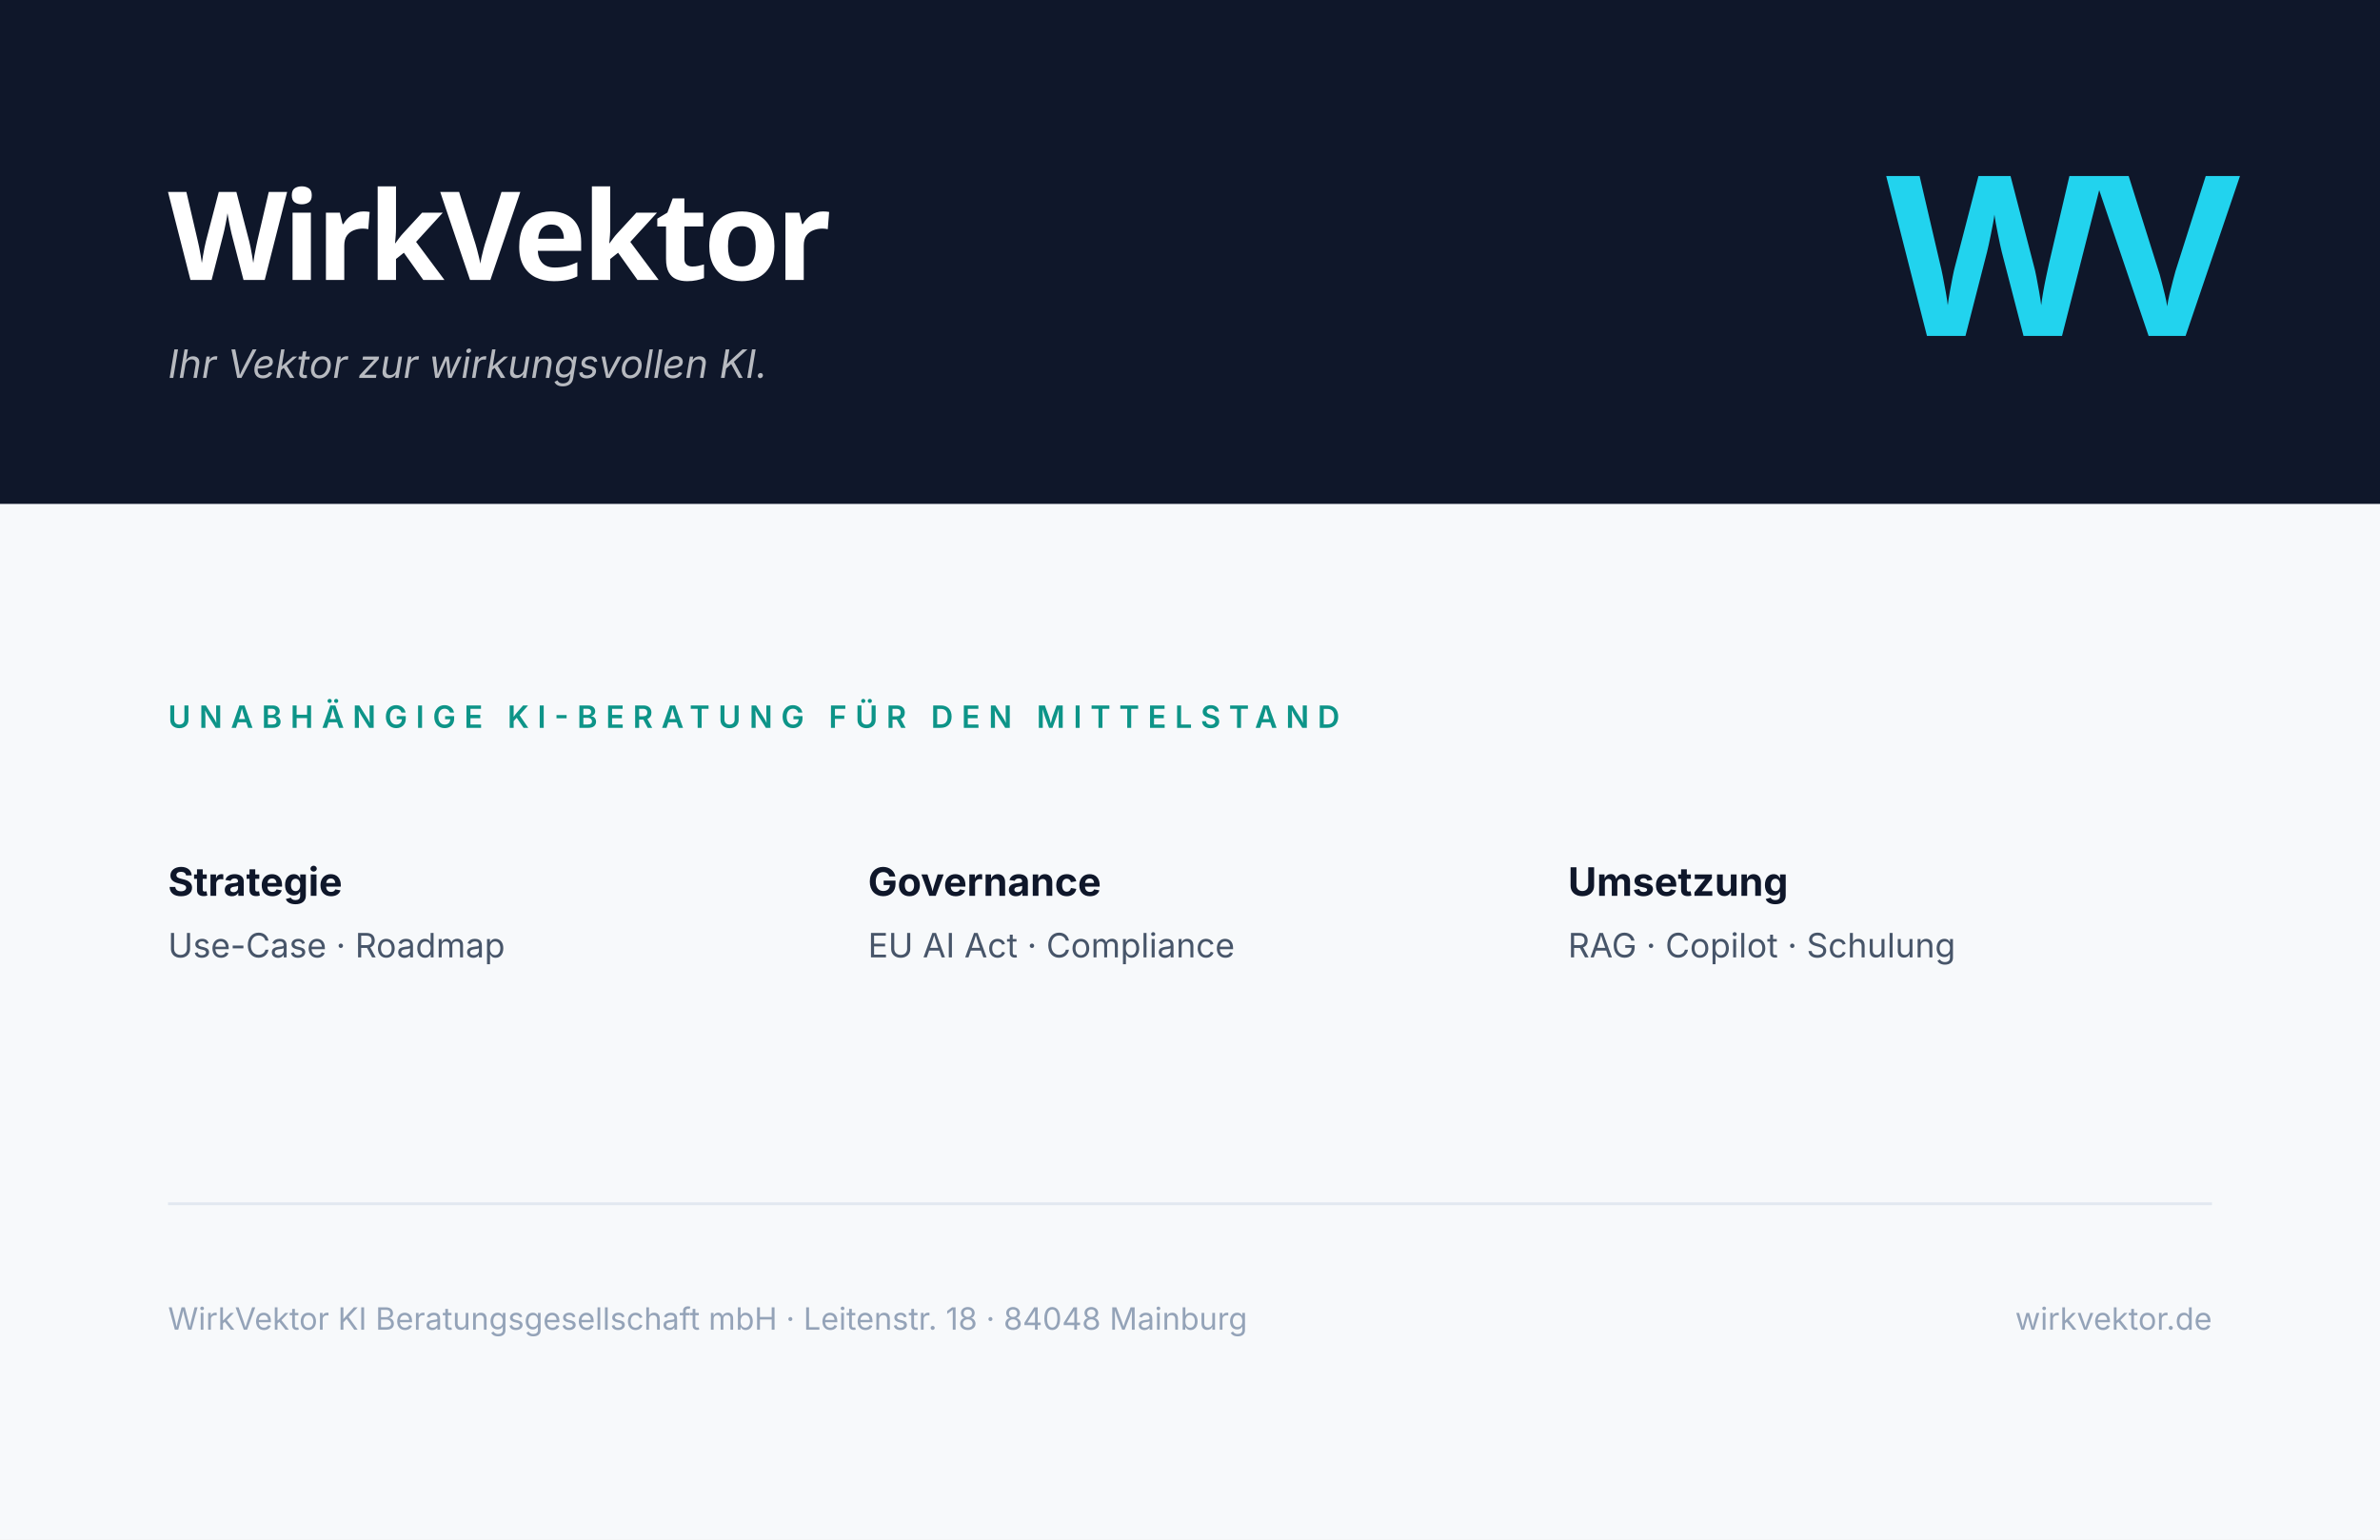
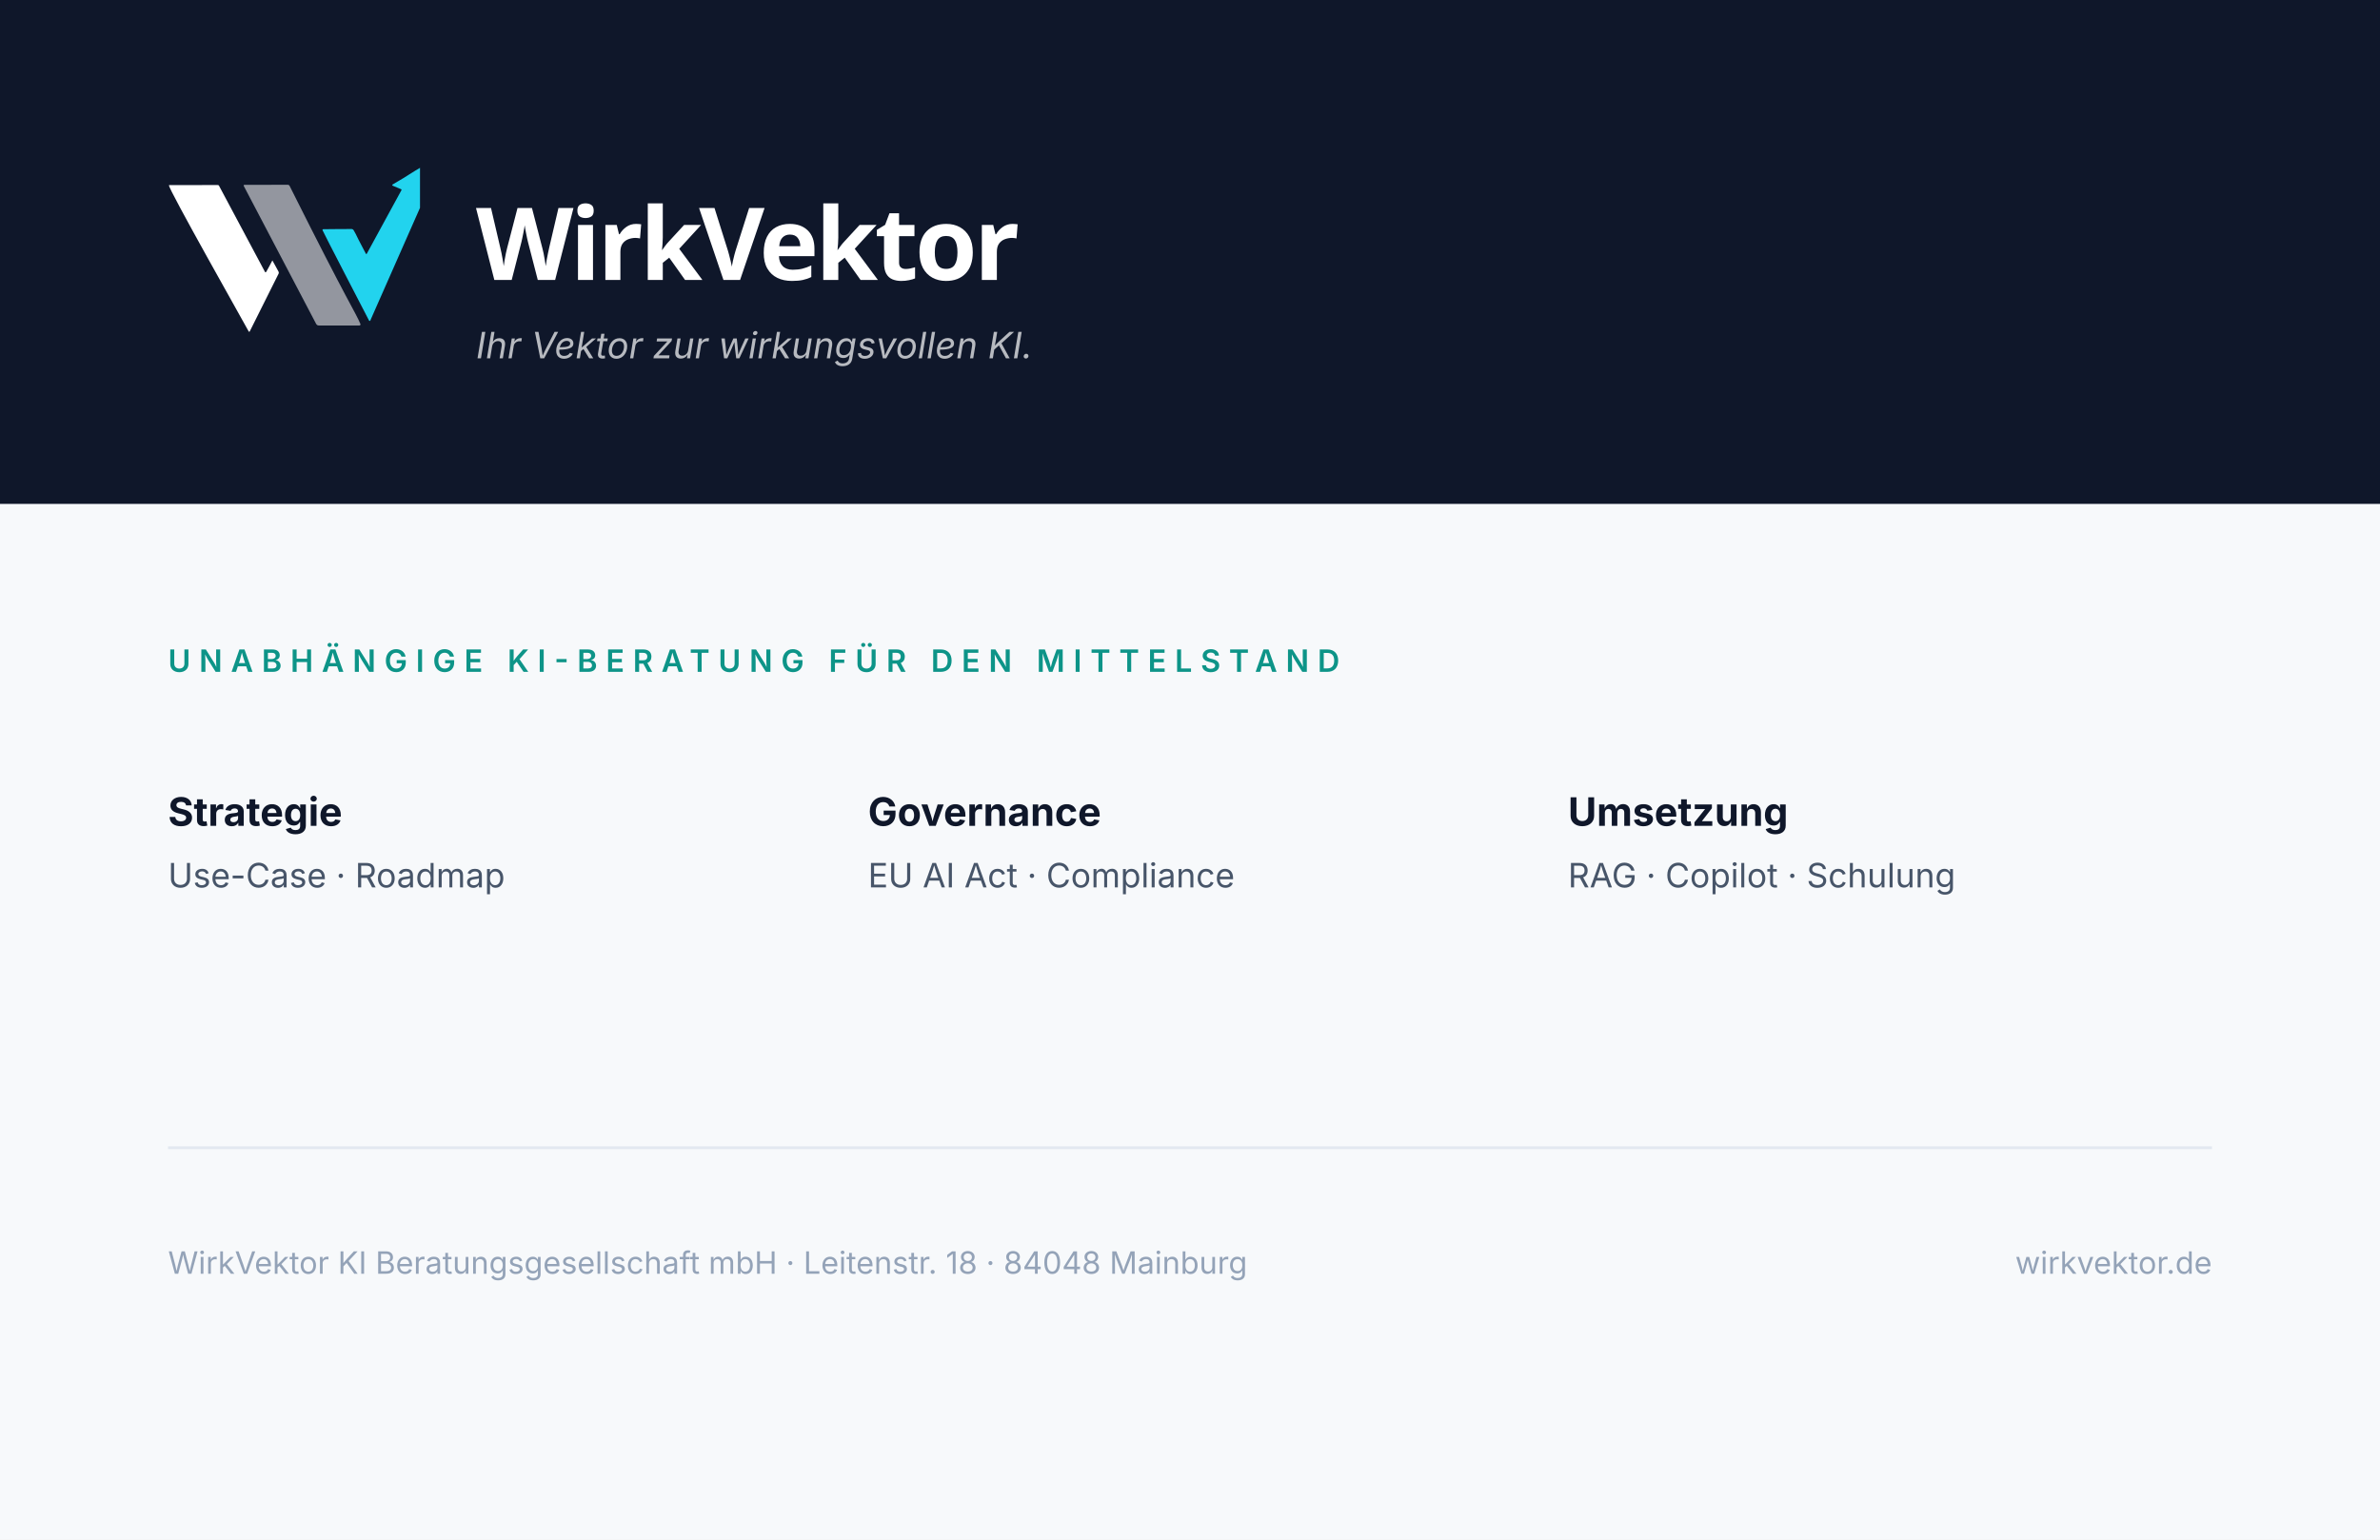
<svg xmlns="http://www.w3.org/2000/svg" viewBox="0 0 850 550" width="85mm" height="55mm" role="img" aria-label="WirkVektor Visitenkarte 08 Rückseite">
+   <defs>
+     <symbol id="logo-08r" viewBox="50 180 1264 970">
+       <path fill="rgba(255,255,255,0.55)" d="m 429.869,411.105 c -1.617,-3.283 -0.233,-5.407 3.512,-5.808 1.154,-0.124 2.331,-0.047 3.497,-0.047 71.151,-0.004 142.303,0.055 213.454,-0.136 5.038,-0.014 7.805,2.012 9.801,6.002 305.19,610.161 326.418,624.944 356.065,694.597 0.491,1.18 -1.579,4.046 -3.143,5.26 -1.219,0.946 -3.49,0.706 -5.294,0.707 -66.486,0.031 -132.972,-0.081 -199.457,0.172 -8.134,0.031 -12.86,-3.037 -16.18,-10.165" />
+       <path fill="#22D3EE" d="m 1069.315,1077.033 c -1.325,3.189 -2.482,6.456 -3.977,9.562 -1.464,3.042 -5.113,3.069 -6.69,-0.01 -16.175,-31.553 -228.362,-440.116 -232.675,-451.984 -1.825,-5.023 -0.851,-6.415 4.361,-6.449 140.348,-0.92 0.105,-0.55 140.391,-0.999 6.031,-0.019 9.354,3.566 11.765,7.866 26.534,47.328 -9.995,-16.84 59.323,114.263 0.772,1.46 1.409,3.513 3.491,3.757 1.61,-0.064 2.185,-1.876 2.845,-3.056 32.028,-57.245 162.365,-299.35 172.784,-316.925 2.047,-3.453 1.165,-4.859 -2.304,-6.257 -13.726,-5.534 -27.368,-11.28 -41.005,-17.033 -0.915,-0.386 -2.078,-1.77 -2.149,-2.2 -0.519,-3.134 1.499,-3.998 2.966,-4.846 101.577,-59.1 49.432,-31.755 175.986,-106.737 2.022,-1.198 4.437,-1.915 6.334,-0.948 1.2,0.612 2.353,3.344 2.355,5.302 9.658,97.447 9.83,98.55 18.322,193.504 0.189,2.114 -0.343,3.102 -2.423,4.106 -2.08,0.492 -4.32,-1.202 -6.383,-2.228 -19.762,-9.821 -20.341,-9.188 -33.209,-15.479 -4.149,-2.029 -6.25,-1.896 -7.918,2.211" />
+       <path fill="#FFFFFF" d="m 536.376,842.626 c 1.594,2.952 4.392,2.515 6.417,-0.866 11.328,-18.91 20.536,-37.895 30.65,-56.92 32.244,59.361 21.35,37.822 31.271,57.039 1.256,2.446 1.399,6.543 0.217,8.985 -48.105,96.831 -97.052,193.246 -144.98,290.174 -1.42,2.842 -4.226,2.881 -5.683,0.101 C 435.334,1105.031 49.433,423.343 54.255,407.715 c 0.121,-1.404 3.421,-1.082 5.311,-1.084 79.82,-0.069 159.64,-0.025 239.459,-0.295 6.461,-0.022 7.126,4.878 8.988,8.315" />
+     </symbol>
+   </defs>
  <rect width="850" height="550" fill="#F7F9FB" />
  <rect width="850" height="180" fill="#0F172A" />
-   <text x="60" y="100" font-family="Hanken Grotesk, system-ui, sans-serif" font-weight="700" font-size="44" fill="#FFFFFF" letter-spacing="-1.5">WirkVektor</text>
-   <text x="60" y="135" font-family="Inter, system-ui, sans-serif" font-style="italic" font-weight="400" font-size="14" fill="rgba(255,255,255,0.7)">Ihr Vektor zur wirkungsvollen KI.</text>
-   <text x="800" y="120" text-anchor="end" font-family="Hanken Grotesk, system-ui, sans-serif" font-weight="700" font-size="80" fill="#22D3EE" letter-spacing="-3">WV</text>
-   <text x="60" y="260" font-family="Inter, system-ui, sans-serif" font-weight="600" font-size="11" letter-spacing="3" fill="#0D9488">UNABHÄNGIGE KI-BERATUNG FÜR DEN MITTELSTAND</text>
-   <g transform="translate(60 320)" font-family="Inter, system-ui, sans-serif">
+   <use href="#logo-08r" x="60" y="50" width="90" height="69" />
+   <text x="170" y="100" font-family="Hanken Grotesk, system-ui, sans-serif" font-weight="700" font-size="36" fill="#FFFFFF" letter-spacing="-1.2">WirkVektor</text>
+   <text x="170" y="128" font-family="Inter, system-ui, sans-serif" font-style="italic" font-weight="400" font-size="13" fill="rgba(255,255,255,0.7)">Ihr Vektor zur wirkungsvollen KI.</text>
+   <text x="60" y="240" font-family="Inter, system-ui, sans-serif" font-weight="600" font-size="11" letter-spacing="3" fill="#0D9488">UNABHÄNGIGE KI-BERATUNG FÜR DEN MITTELSTAND</text>
+   <g transform="translate(60 295)" font-family="Inter, system-ui, sans-serif">
    <text font-weight="700" font-size="14" fill="#0F172A">Strategie</text>
    <text y="22" font-weight="400" font-size="12" fill="#475569">Use-Case · Roadmap</text>
  </g>
-   <g transform="translate(310 320)" font-family="Inter, system-ui, sans-serif">
+   <g transform="translate(310 295)" font-family="Inter, system-ui, sans-serif">
    <text font-weight="700" font-size="14" fill="#0F172A">Governance</text>
    <text y="22" font-weight="400" font-size="12" fill="#475569">EU AI Act · Compliance</text>
  </g>
-   <g transform="translate(560 320)" font-family="Inter, system-ui, sans-serif">
+   <g transform="translate(560 295)" font-family="Inter, system-ui, sans-serif">
    <text font-weight="700" font-size="14" fill="#0F172A">Umsetzung</text>
    <text y="22" font-weight="400" font-size="12" fill="#475569">RAG · Copilot · Schulung</text>
  </g>
-   <line x1="60" y1="430" x2="790" y2="430" stroke="#E2E8F0" stroke-width="1" />
-   <text x="60" y="475" font-family="Inter, system-ui, sans-serif" font-weight="400" font-size="11" fill="#94A3B8">WirkVektor KI Beratungsgesellschaft mbH · Leitenstr. 18 · 84048 Mainburg</text>
-   <text x="790" y="475" text-anchor="end" font-family="Inter, system-ui, sans-serif" font-weight="400" font-size="11" fill="#94A3B8">wirkvektor.de</text>
+   <line x1="60" y1="410" x2="790" y2="410" stroke="#E2E8F0" stroke-width="1" />
+   <text x="60" y="455" font-family="Inter, system-ui, sans-serif" font-weight="400" font-size="11" fill="#94A3B8">WirkVektor KI Beratungsgesellschaft mbH · Leitenstr. 18 · 84048 Mainburg</text>
+   <text x="790" y="455" text-anchor="end" font-family="Inter, system-ui, sans-serif" font-weight="400" font-size="11" fill="#94A3B8">wirkvektor.de</text>
</svg>
